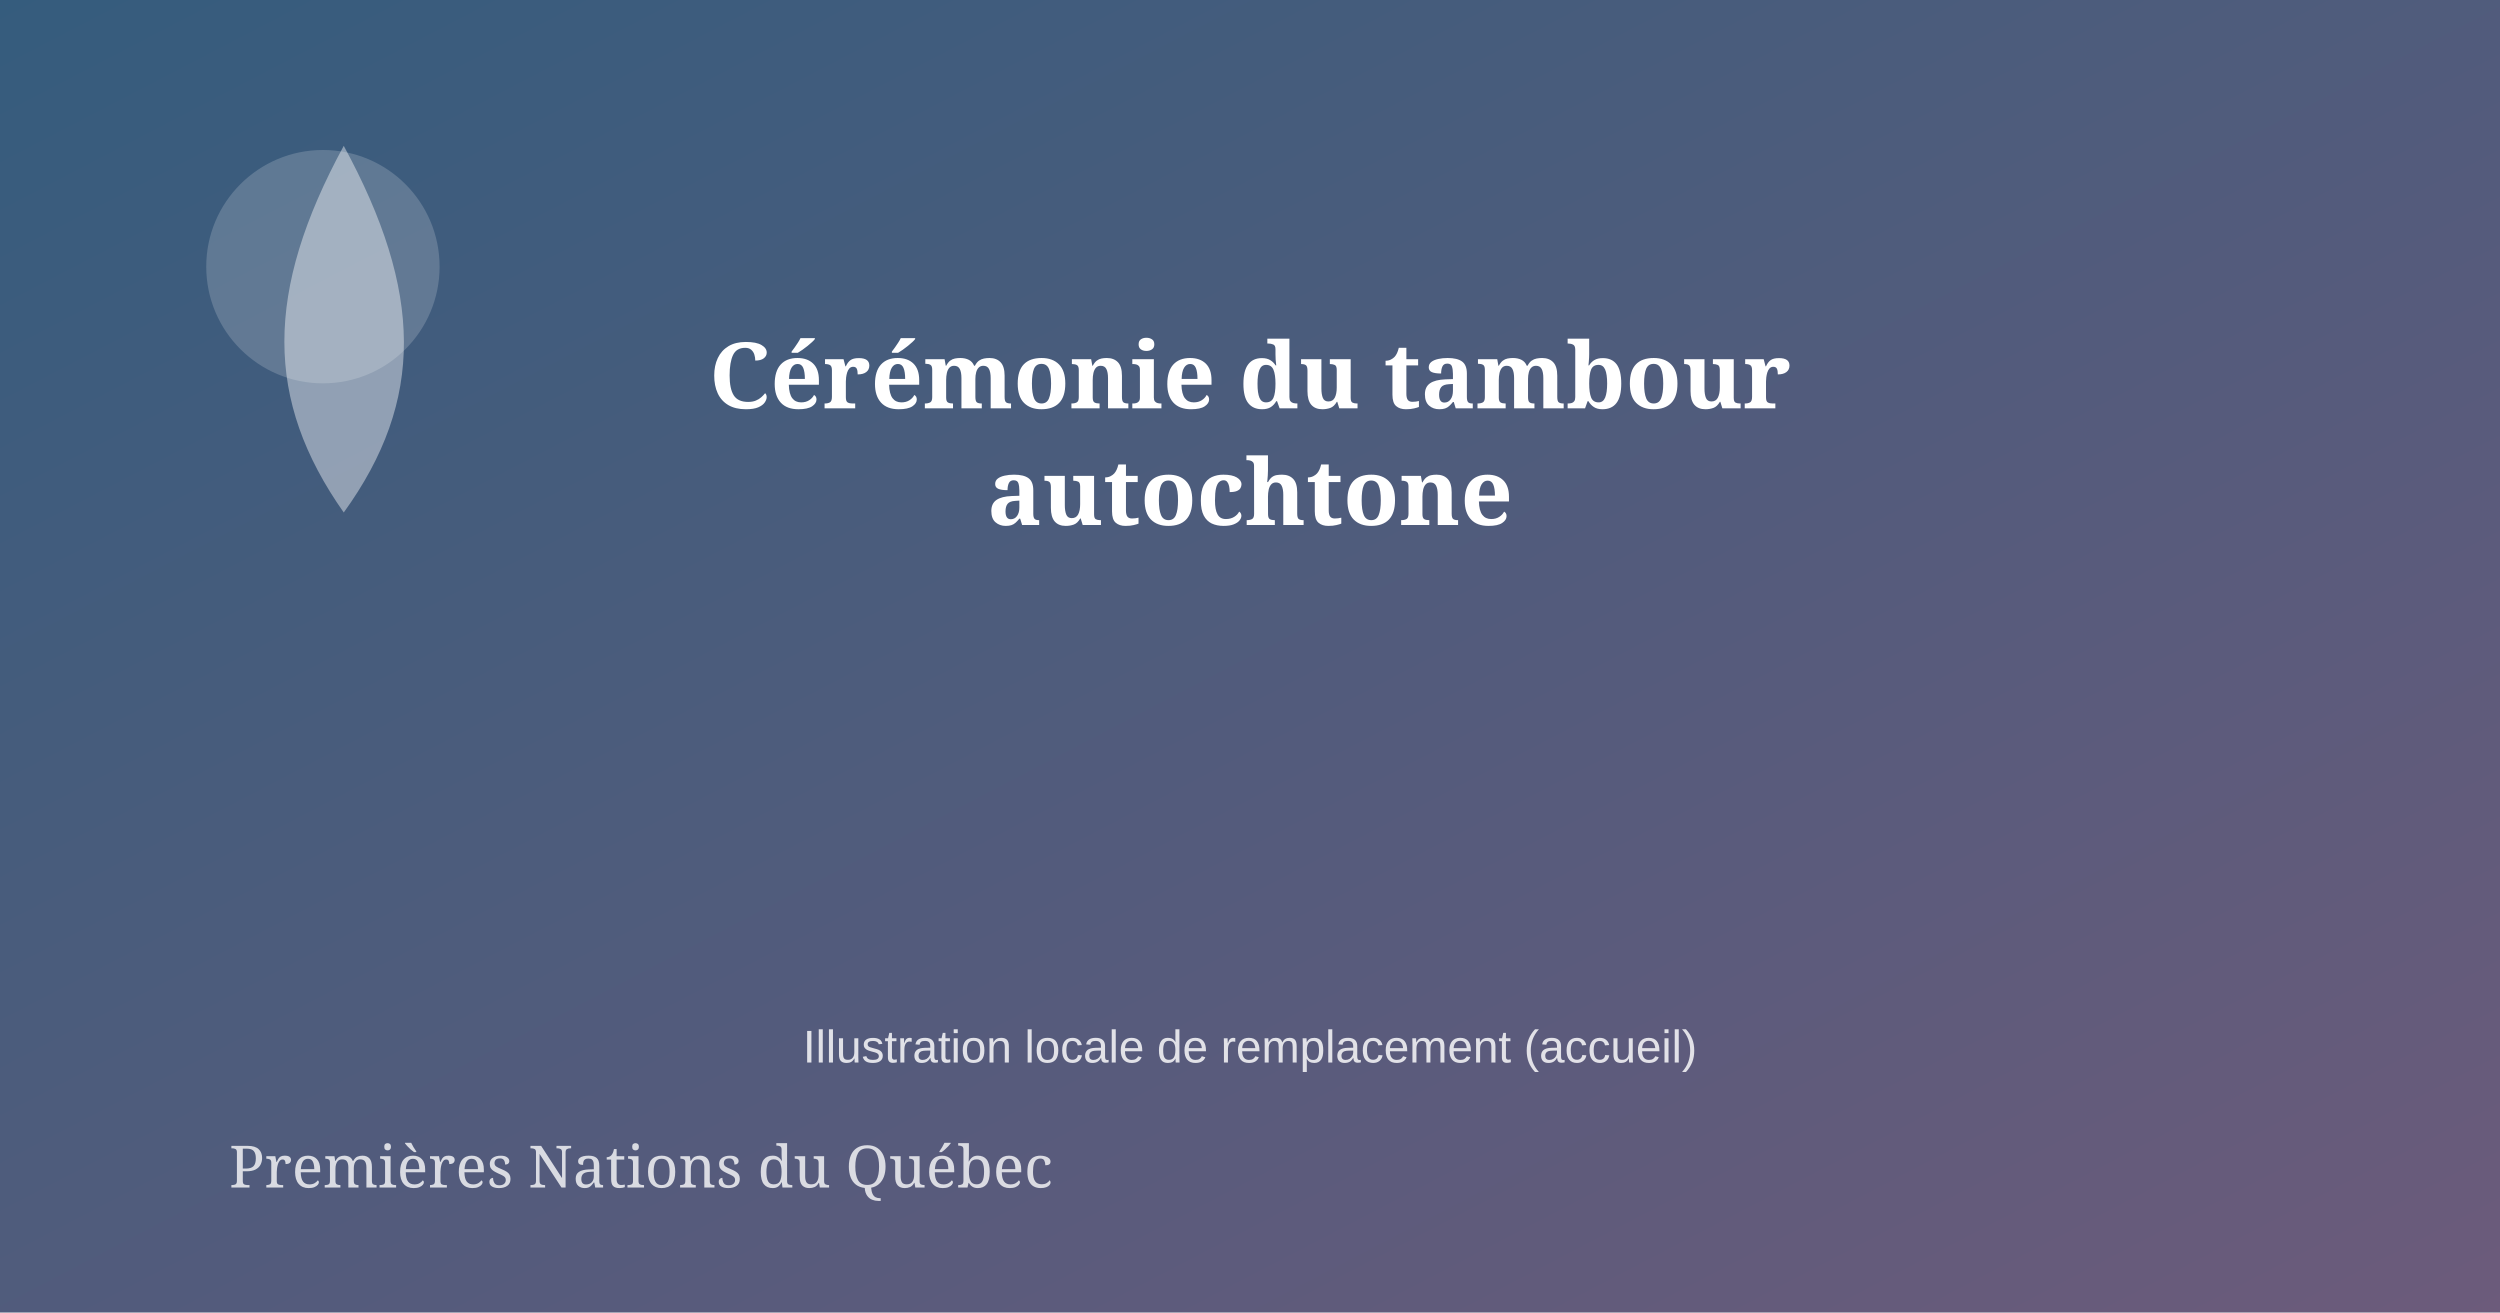
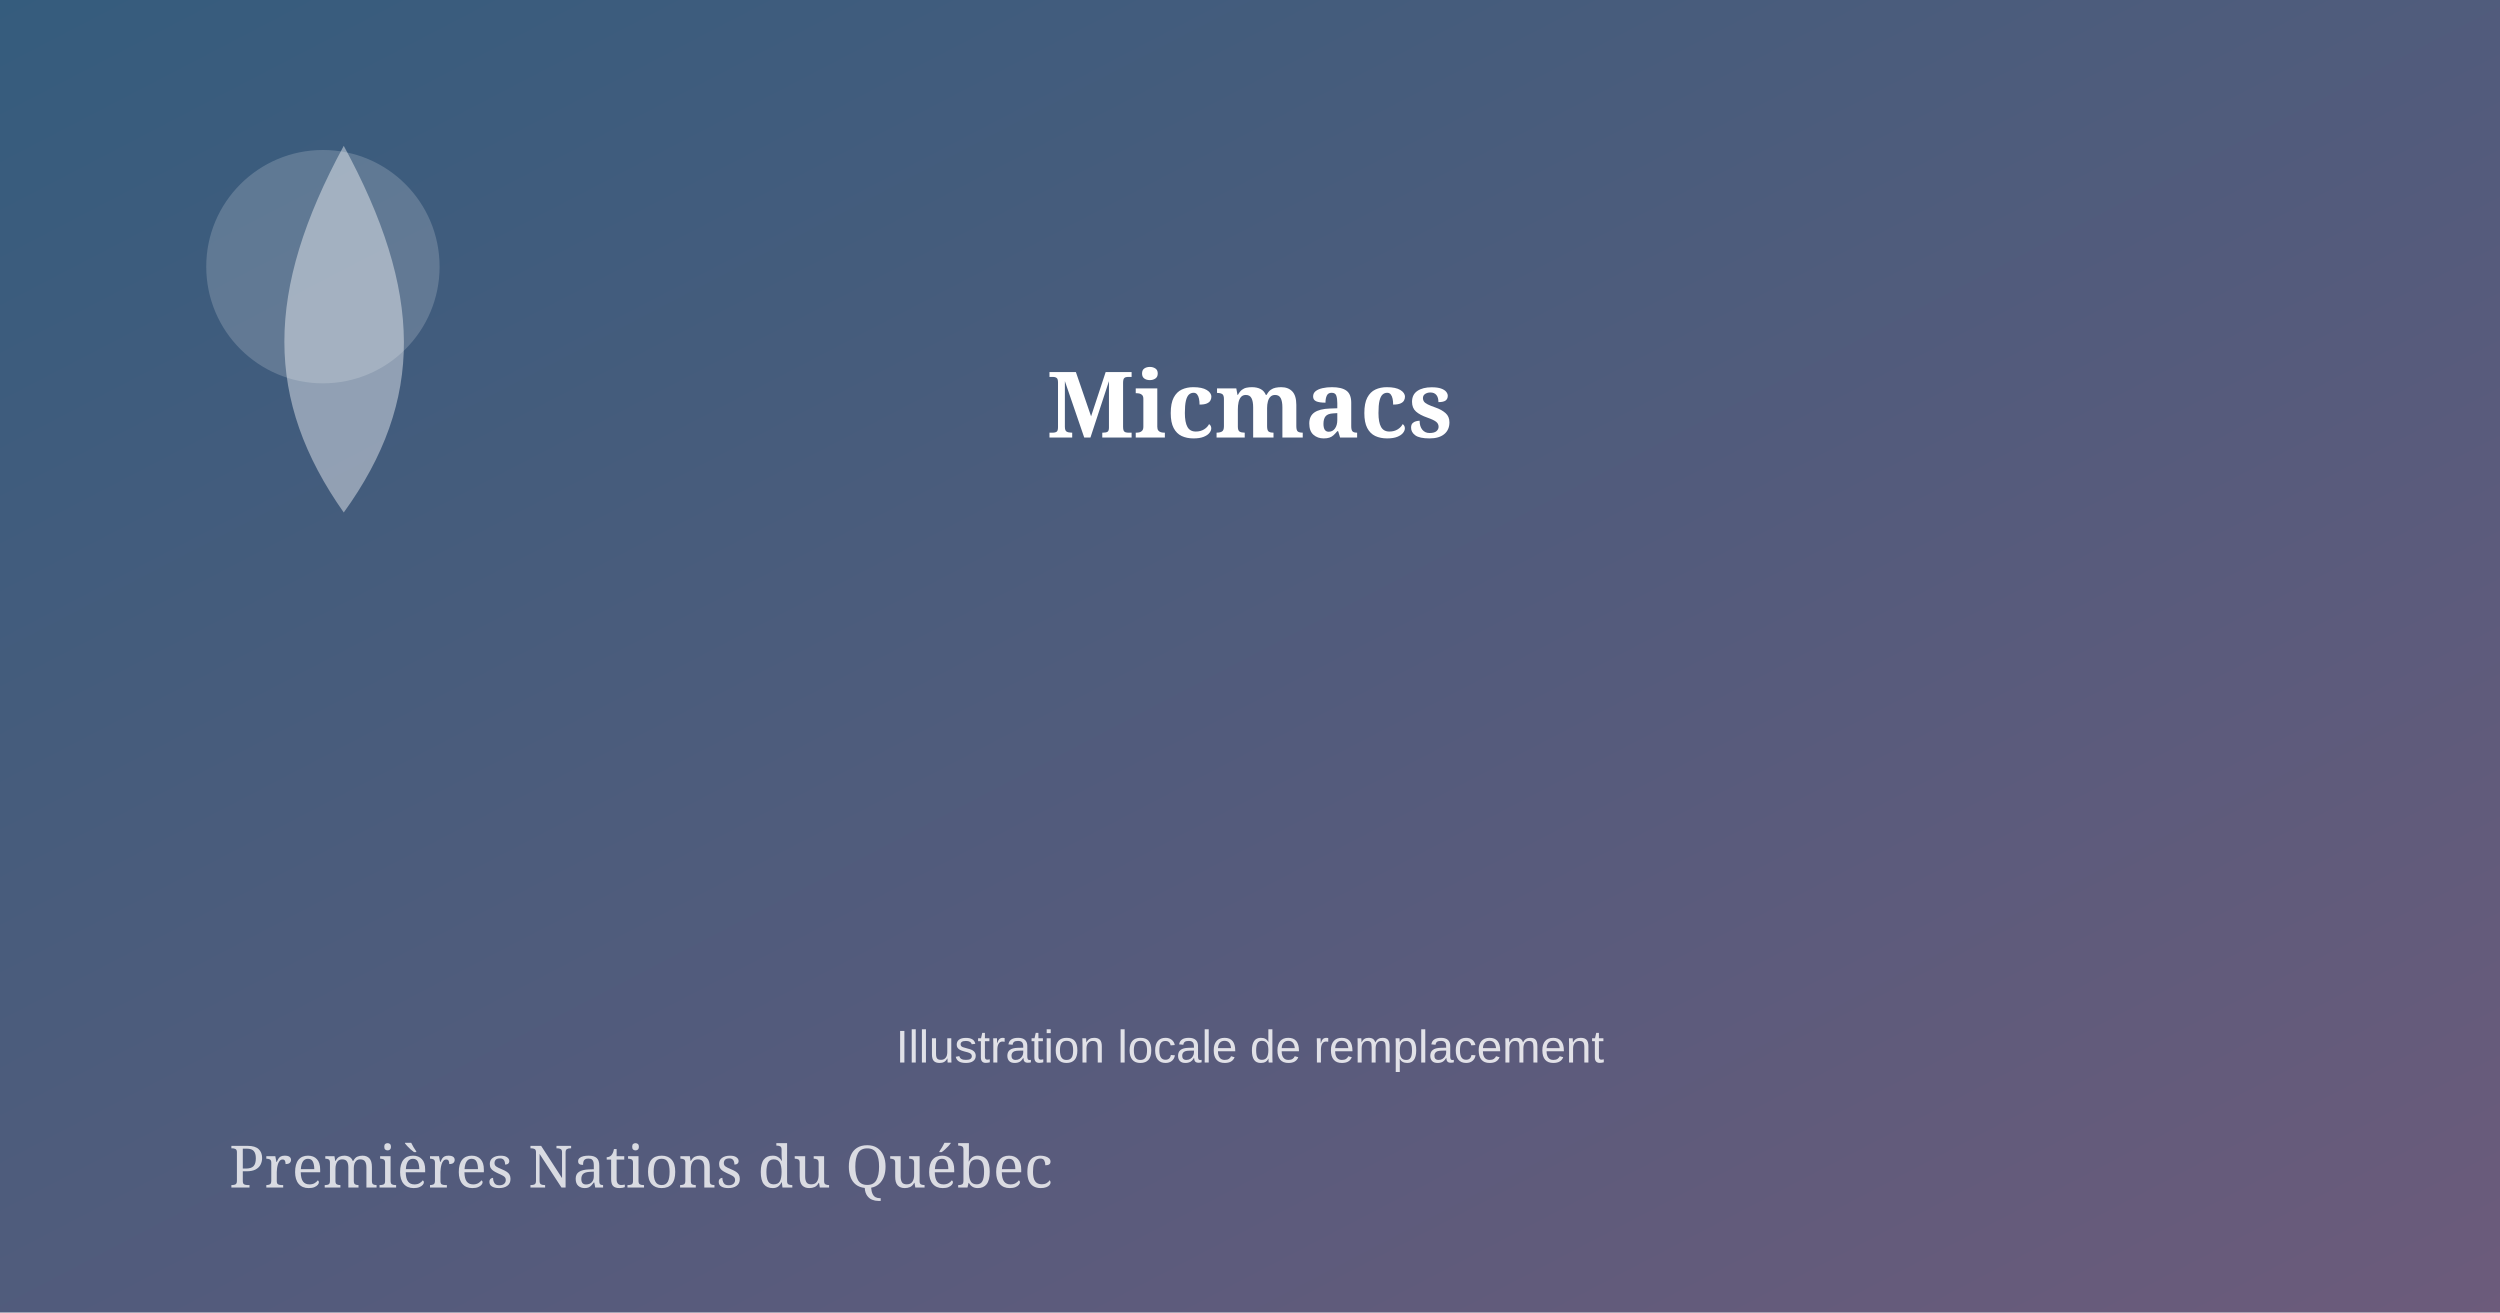
<svg xmlns="http://www.w3.org/2000/svg" viewBox="0 0 1200 630" role="img" aria-labelledby="title desc">
  <defs>
    <linearGradient id="bg" x1="0" y1="0" x2="1" y2="1">
      <stop offset="0%" stop-color="#355c7d" />
      <stop offset="100%" stop-color="#6c5b7b" />
    </linearGradient>
  </defs>
  <rect width="1200" height="630" fill="url(#bg)" />
  <circle cx="155" cy="128" r="56" fill="rgba(255,255,255,0.18)" />
  <path d="M165 70c38 70 39 122 0 176-38-54-38-106 0-176Z" fill="rgba(255,255,255,0.42)" />
  <text x="110" y="570" font-size="28" fill="rgba(255,255,255,0.78)" font-family="Georgia, serif">Premières Nations du Québec</text>
-   <text x="600" y="196" text-anchor="middle" font-size="44" font-weight="700" fill="#ffffff" font-family="Georgia, serif">Cérémonie du tambour</text>
-   <text x="600" y="252" text-anchor="middle" font-size="44" font-weight="700" fill="#ffffff" font-family="Georgia, serif">autochtone</text>
-   <text x="600" y="510" text-anchor="middle" font-size="22" fill="rgba(255,255,255,0.82)" font-family="Arial, sans-serif">Illustration locale de remplacement (accueil)</text>
+   <text x="600" y="210" text-anchor="middle" font-size="44" font-weight="700" fill="#ffffff" font-family="Georgia, serif">Micmacs</text>
+   <text x="600" y="510" text-anchor="middle" font-size="22" fill="rgba(255,255,255,0.82)" font-family="Arial, sans-serif">Illustration locale de remplacement</text>
</svg>
